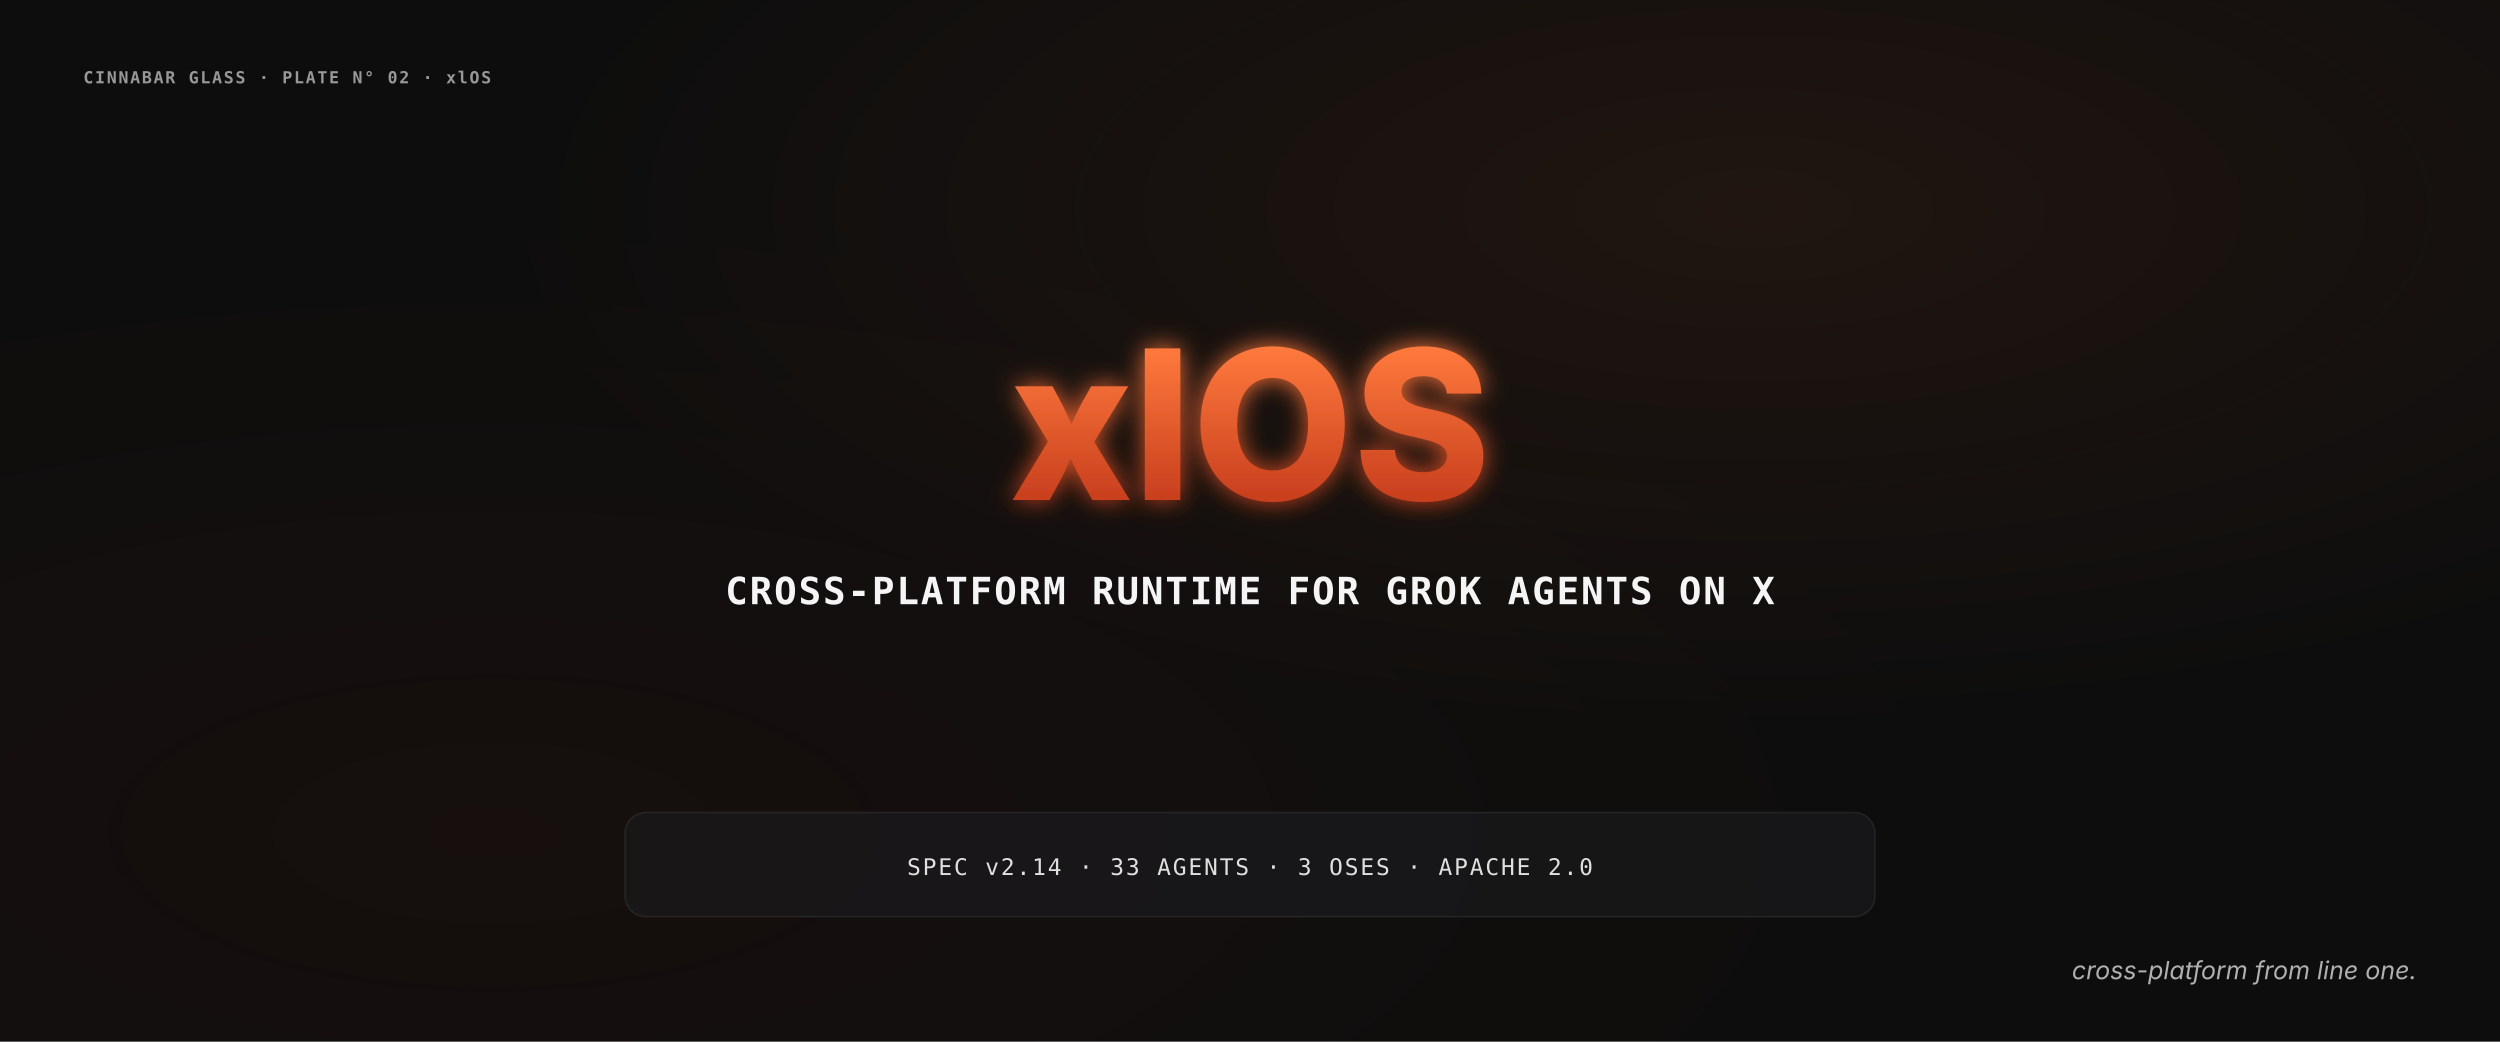
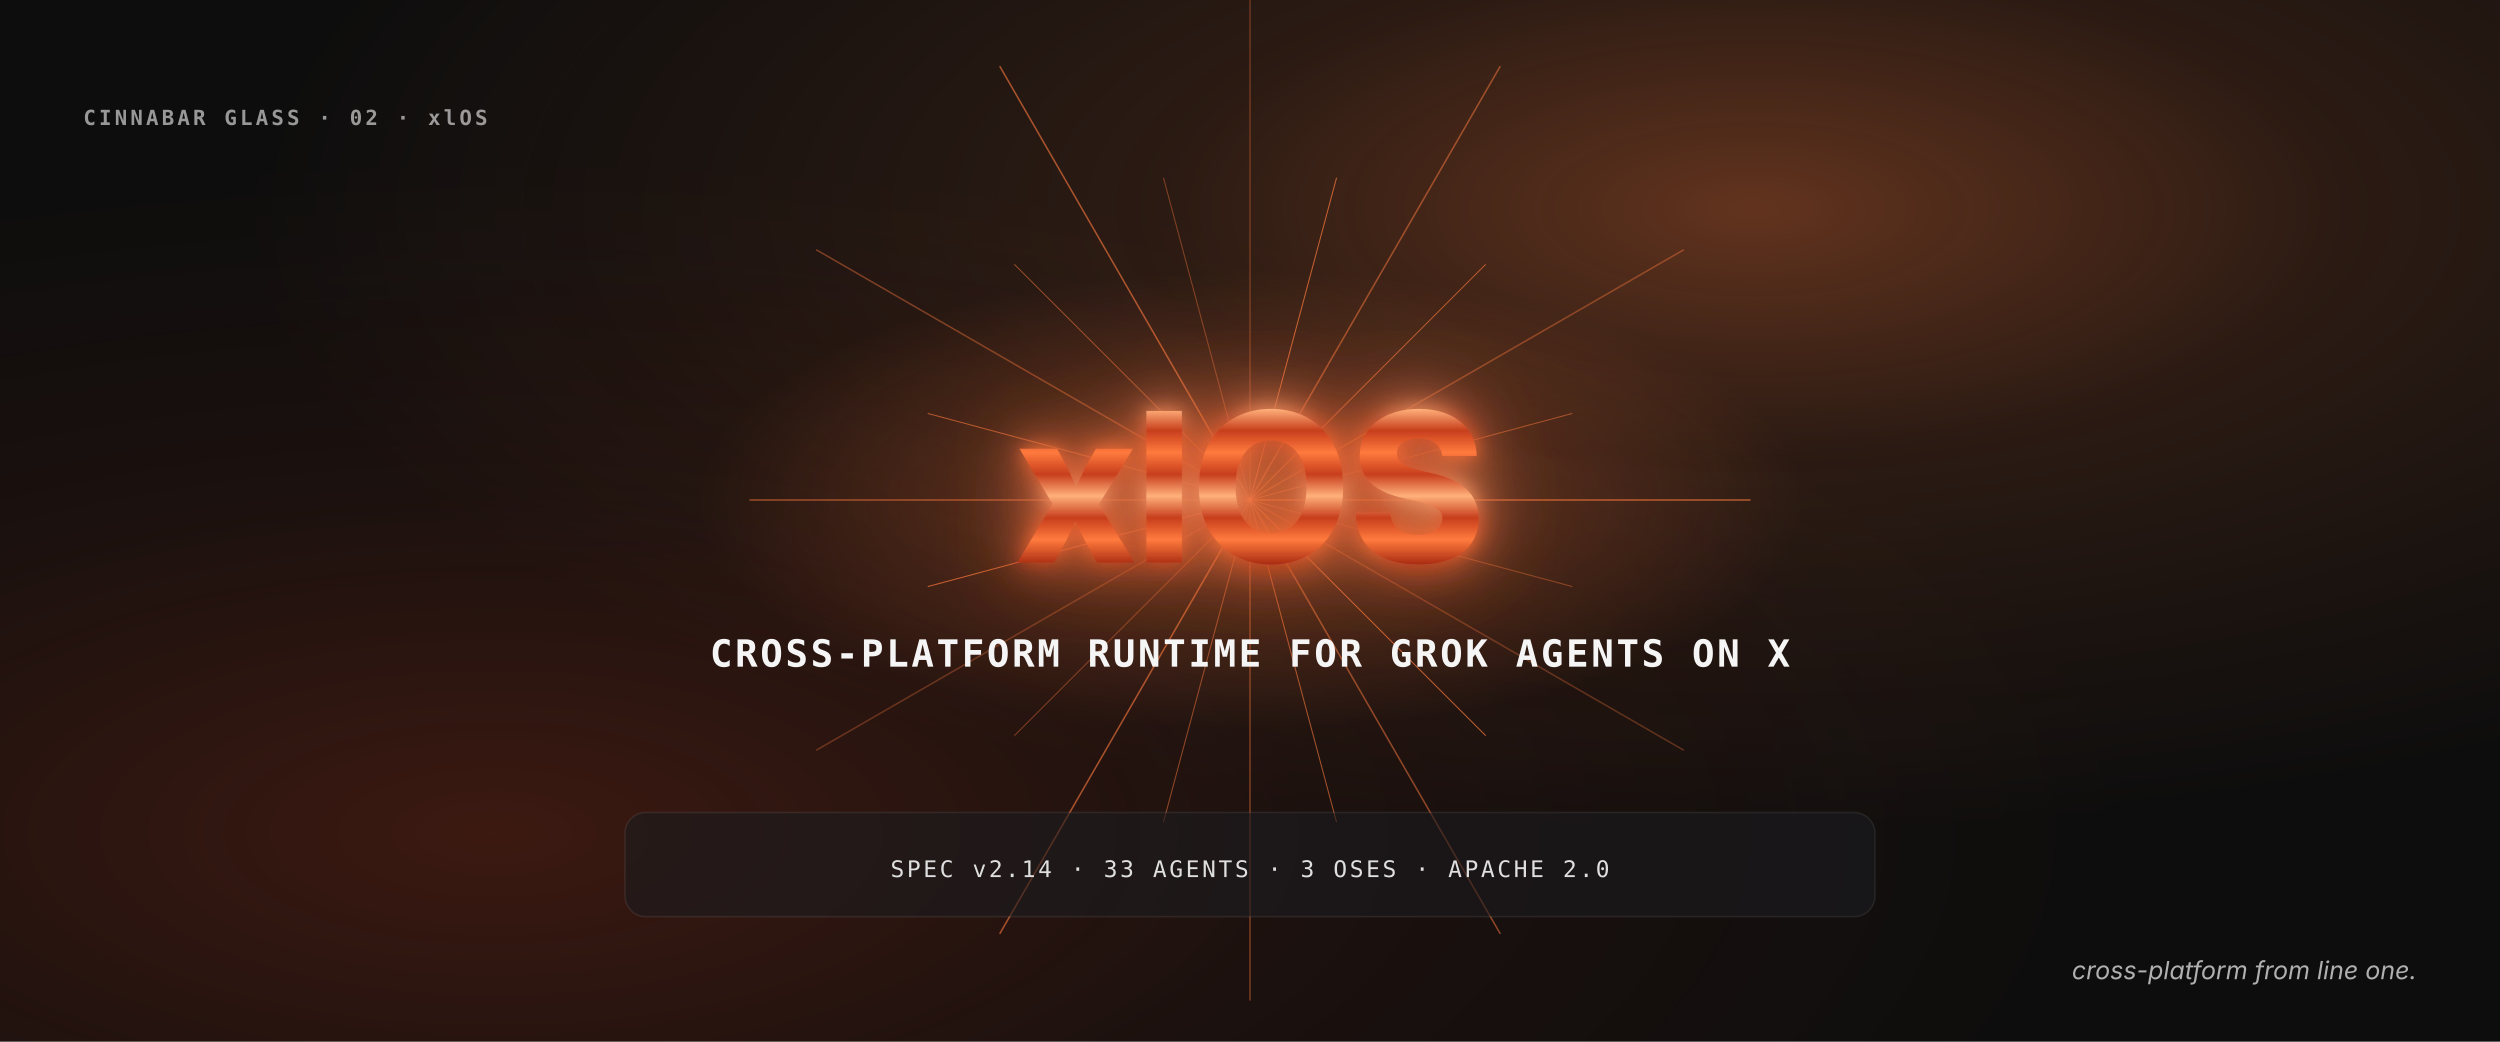
- <svg xmlns="http://www.w3.org/2000/svg" viewBox="0 0 2400 1000" width="2400" height="1000" role="img" aria-labelledby="banner-title banner-desc">
+ <svg xmlns="http://www.w3.org/2000/svg" viewBox="0 0 2400 1000" preserveAspectRatio="xMidYMid meet">
  <defs>
-     <radialGradient id="atmos-top-right" cx="70%" cy="20%" r="50%">
-       <stop offset="0%" stop-color="#FF7A3D" stop-opacity="0.08" />
+     <radialGradient id="atmos-amber" cx="70%" cy="20%" r="60%">
+       <stop offset="0%" stop-color="#FF7A3D" stop-opacity="0.35" />
+       <stop offset="40%" stop-color="#FF7A3D" stop-opacity="0.12" />
      <stop offset="100%" stop-color="#FF7A3D" stop-opacity="0" />
    </radialGradient>
-     <radialGradient id="atmos-bottom-left" cx="20%" cy="80%" r="60%">
-       <stop offset="0%" stop-color="#C73E1D" stop-opacity="0.05" />
+     <radialGradient id="atmos-cinnabar" cx="20%" cy="80%" r="65%">
+       <stop offset="0%" stop-color="#C73E1D" stop-opacity="0.25" />
+       <stop offset="50%" stop-color="#C73E1D" stop-opacity="0.08" />
      <stop offset="100%" stop-color="#C73E1D" stop-opacity="0" />
    </radialGradient>
-     <linearGradient id="hero-grad" x1="0%" y1="0%" x2="0%" y2="100%">
-       <stop offset="0%" stop-color="#FF7A3D" />
-       <stop offset="100%" stop-color="#C73E1D" />
+     <radialGradient id="nucleus" cx="50%" cy="48%" r="22%">
+       <stop offset="0%" stop-color="#FF7A3D" stop-opacity="0.55" />
+       <stop offset="40%" stop-color="#FF7A3D" stop-opacity="0.22" />
+       <stop offset="100%" stop-color="#FF7A3D" stop-opacity="0" />
+     </radialGradient>
+     <linearGradient id="metallic" x1="0%" y1="0%" x2="0%" y2="100%">
+       <stop offset="0%" stop-color="#FFB07A" />
+       <stop offset="14%" stop-color="#C73E1D" />
+       <stop offset="28%" stop-color="#FF7A3D" />
+       <stop offset="42%" stop-color="#C73E1D" />
+       <stop offset="56%" stop-color="#FFB07A" />
+       <stop offset="70%" stop-color="#C73E1D" />
+       <stop offset="84%" stop-color="#FF7A3D" />
+       <stop offset="100%" stop-color="#A82B12" />
    </linearGradient>
-     <filter id="hero-glow" x="-50%" y="-50%" width="200%" height="200%">
-       <feGaussianBlur stdDeviation="12" result="glow" />
+     <filter id="bloom" x="-50%" y="-50%" width="200%" height="200%">
+       <feGaussianBlur in="SourceGraphic" stdDeviation="8" result="blur1" />
+       <feGaussianBlur in="SourceGraphic" stdDeviation="20" result="blur2" />
+       <feGaussianBlur in="SourceGraphic" stdDeviation="40" result="blur3" />
      <feMerge>
-         <feMergeNode in="glow" />
+         <feMergeNode in="blur3" />
+         <feMergeNode in="blur2" />
+         <feMergeNode in="blur1" />
        <feMergeNode in="SourceGraphic" />
      </feMerge>
    </filter>
  </defs>
  <rect width="2400" height="1000" fill="#0D0D0D" />
-   <rect width="2400" height="1000" fill="url(#atmos-top-right)" />
-   <rect width="2400" height="1000" fill="url(#atmos-bottom-left)" />
-   <text x="80" y="80" font-family="'IBM Plex Mono', 'SF Mono', Menlo, Consolas, monospace" font-size="16" font-weight="700" letter-spacing="0.1em" fill="#F5F5F5" fill-opacity="0.6">CINNABAR GLASS · PLATE N° 02 · xlOS</text>
-   <text x="1200" y="480" font-family="Geist, system-ui, -apple-system, 'Segoe UI', sans-serif" font-weight="800" font-size="200" fill="url(#hero-grad)" filter="url(#hero-glow)" text-anchor="middle">xlOS</text>
-   <text x="1200" y="580" font-family="'IBM Plex Mono', 'SF Mono', Menlo, Consolas, monospace" font-size="36" font-weight="700" letter-spacing="0.05em" fill="#F5F5F5" text-anchor="middle">CROSS-PLATFORM RUNTIME FOR GROK AGENTS ON X</text>
+   <rect width="2400" height="1000" fill="url(#atmos-amber)" />
+   <rect width="2400" height="1000" fill="url(#atmos-cinnabar)" />
+   <rect width="2400" height="1000" fill="url(#nucleus)" />
+   <text x="80" y="120" font-family="IBM Plex Mono, SF Mono, Menlo, Consolas, monospace" font-size="20" font-weight="700" fill="#F5F5F5" fill-opacity="0.6" letter-spacing="3">CINNABAR GLASS · 02 · xlOS</text>
+   <g stroke-linecap="round">
+     <line x1="1200" y1="480" x2="1680" y2="480" stroke="#FF7A3D" stroke-width="1.5" stroke-linecap="round" opacity="0.6" />
+     <line x1="1200" y1="480" x2="1509" y2="563" stroke="#FF7A3D" stroke-width="1" stroke-linecap="round" opacity="0.4" />
+     <line x1="1200" y1="480" x2="1616" y2="720" stroke="#FF7A3D" stroke-width="1.5" stroke-linecap="round" opacity="0.3" />
+     <line x1="1200" y1="480" x2="1426" y2="706" stroke="#FF7A3D" stroke-width="1" stroke-linecap="round" opacity="0.7" />
+     <line x1="1200" y1="480" x2="1440" y2="896" stroke="#FF7A3D" stroke-width="1.5" stroke-linecap="round" opacity="0.5" />
+     <line x1="1200" y1="480" x2="1283" y2="789" stroke="#FF7A3D" stroke-width="1" stroke-linecap="round" opacity="0.6" />
+     <line x1="1200" y1="480" x2="1200" y2="960" stroke="#FF7A3D" stroke-width="1.5" stroke-linecap="round" opacity="0.4" />
+     <line x1="1200" y1="480" x2="1117" y2="789" stroke="#FF7A3D" stroke-width="1" stroke-linecap="round" opacity="0.5" />
+     <line x1="1200" y1="480" x2="960" y2="896" stroke="#FF7A3D" stroke-width="1.5" stroke-linecap="round" opacity="0.6" />
+     <line x1="1200" y1="480" x2="974" y2="706" stroke="#FF7A3D" stroke-width="1" stroke-linecap="round" opacity="0.4" />
+     <line x1="1200" y1="480" x2="784" y2="720" stroke="#FF7A3D" stroke-width="1.5" stroke-linecap="round" opacity="0.3" />
+     <line x1="1200" y1="480" x2="891" y2="563" stroke="#FF7A3D" stroke-width="1" stroke-linecap="round" opacity="0.7" />
+     <line x1="1200" y1="480" x2="720" y2="480" stroke="#FF7A3D" stroke-width="1.5" stroke-linecap="round" opacity="0.5" />
+     <line x1="1200" y1="480" x2="891" y2="397" stroke="#FF7A3D" stroke-width="1" stroke-linecap="round" opacity="0.6" />
+     <line x1="1200" y1="480" x2="784" y2="240" stroke="#FF7A3D" stroke-width="1.5" stroke-linecap="round" opacity="0.4" />
+     <line x1="1200" y1="480" x2="974" y2="254" stroke="#FF7A3D" stroke-width="1" stroke-linecap="round" opacity="0.5" />
+     <line x1="1200" y1="480" x2="960" y2="64" stroke="#FF7A3D" stroke-width="1.5" stroke-linecap="round" opacity="0.6" />
+     <line x1="1200" y1="480" x2="1117" y2="171" stroke="#FF7A3D" stroke-width="1" stroke-linecap="round" opacity="0.4" />
+     <line x1="1200" y1="480" x2="1200" y2="0" stroke="#FF7A3D" stroke-width="1.5" stroke-linecap="round" opacity="0.3" />
+     <line x1="1200" y1="480" x2="1283" y2="171" stroke="#FF7A3D" stroke-width="1" stroke-linecap="round" opacity="0.7" />
+     <line x1="1200" y1="480" x2="1440" y2="64" stroke="#FF7A3D" stroke-width="1.5" stroke-linecap="round" opacity="0.5" />
+     <line x1="1200" y1="480" x2="1426" y2="254" stroke="#FF7A3D" stroke-width="1" stroke-linecap="round" opacity="0.6" />
+     <line x1="1200" y1="480" x2="1616" y2="240" stroke="#FF7A3D" stroke-width="1.5" stroke-linecap="round" opacity="0.4" />
+     <line x1="1200" y1="480" x2="1509" y2="397" stroke="#FF7A3D" stroke-width="1" stroke-linecap="round" opacity="0.5" />
+   </g>
+   <text x="1200" y="540" font-family="Geist, system-ui, -apple-system, 'Segoe UI', sans-serif" font-size="200" font-weight="800" fill="url(#metallic)" filter="url(#bloom)" text-anchor="middle" letter-spacing="-3">xlOS</text>
+   <text x="1200" y="640" font-family="IBM Plex Mono, SF Mono, Menlo, Consolas, monospace" font-size="36" font-weight="700" fill="#F5F5F5" text-anchor="middle" letter-spacing="2.5">CROSS-PLATFORM RUNTIME FOR GROK AGENTS ON X</text>
  <rect x="600" y="780" width="1200" height="100" rx="20" fill="#1C1C1E" fill-opacity="0.6" stroke="#F5F5F5" stroke-opacity="0.08" stroke-width="1.5" />
-   <text x="1200" y="840" font-family="'IBM Plex Mono', 'SF Mono', Menlo, Consolas, monospace" font-size="22" font-weight="500" letter-spacing="0.08em" fill="#F5F5F5" fill-opacity="0.9" text-anchor="middle">SPEC v2.14  ·  33 AGENTS  ·  3 OSES  ·  APACHE 2.0</text>
+   <text x="1200" y="842" font-family="IBM Plex Mono, SF Mono, Menlo, Consolas, monospace" font-size="22" font-weight="500" fill="#F5F5F5" fill-opacity="0.9" text-anchor="middle" letter-spacing="2.5">SPEC v2.14 · 33 AGENTS · 3 OSES · APACHE 2.0</text>
  <text x="2320" y="940" font-family="Geist, system-ui, -apple-system, 'Segoe UI', sans-serif" font-style="italic" font-size="24" fill="#F5F5F5" fill-opacity="0.7" text-anchor="end">cross-platform from line one.</text>
</svg>
